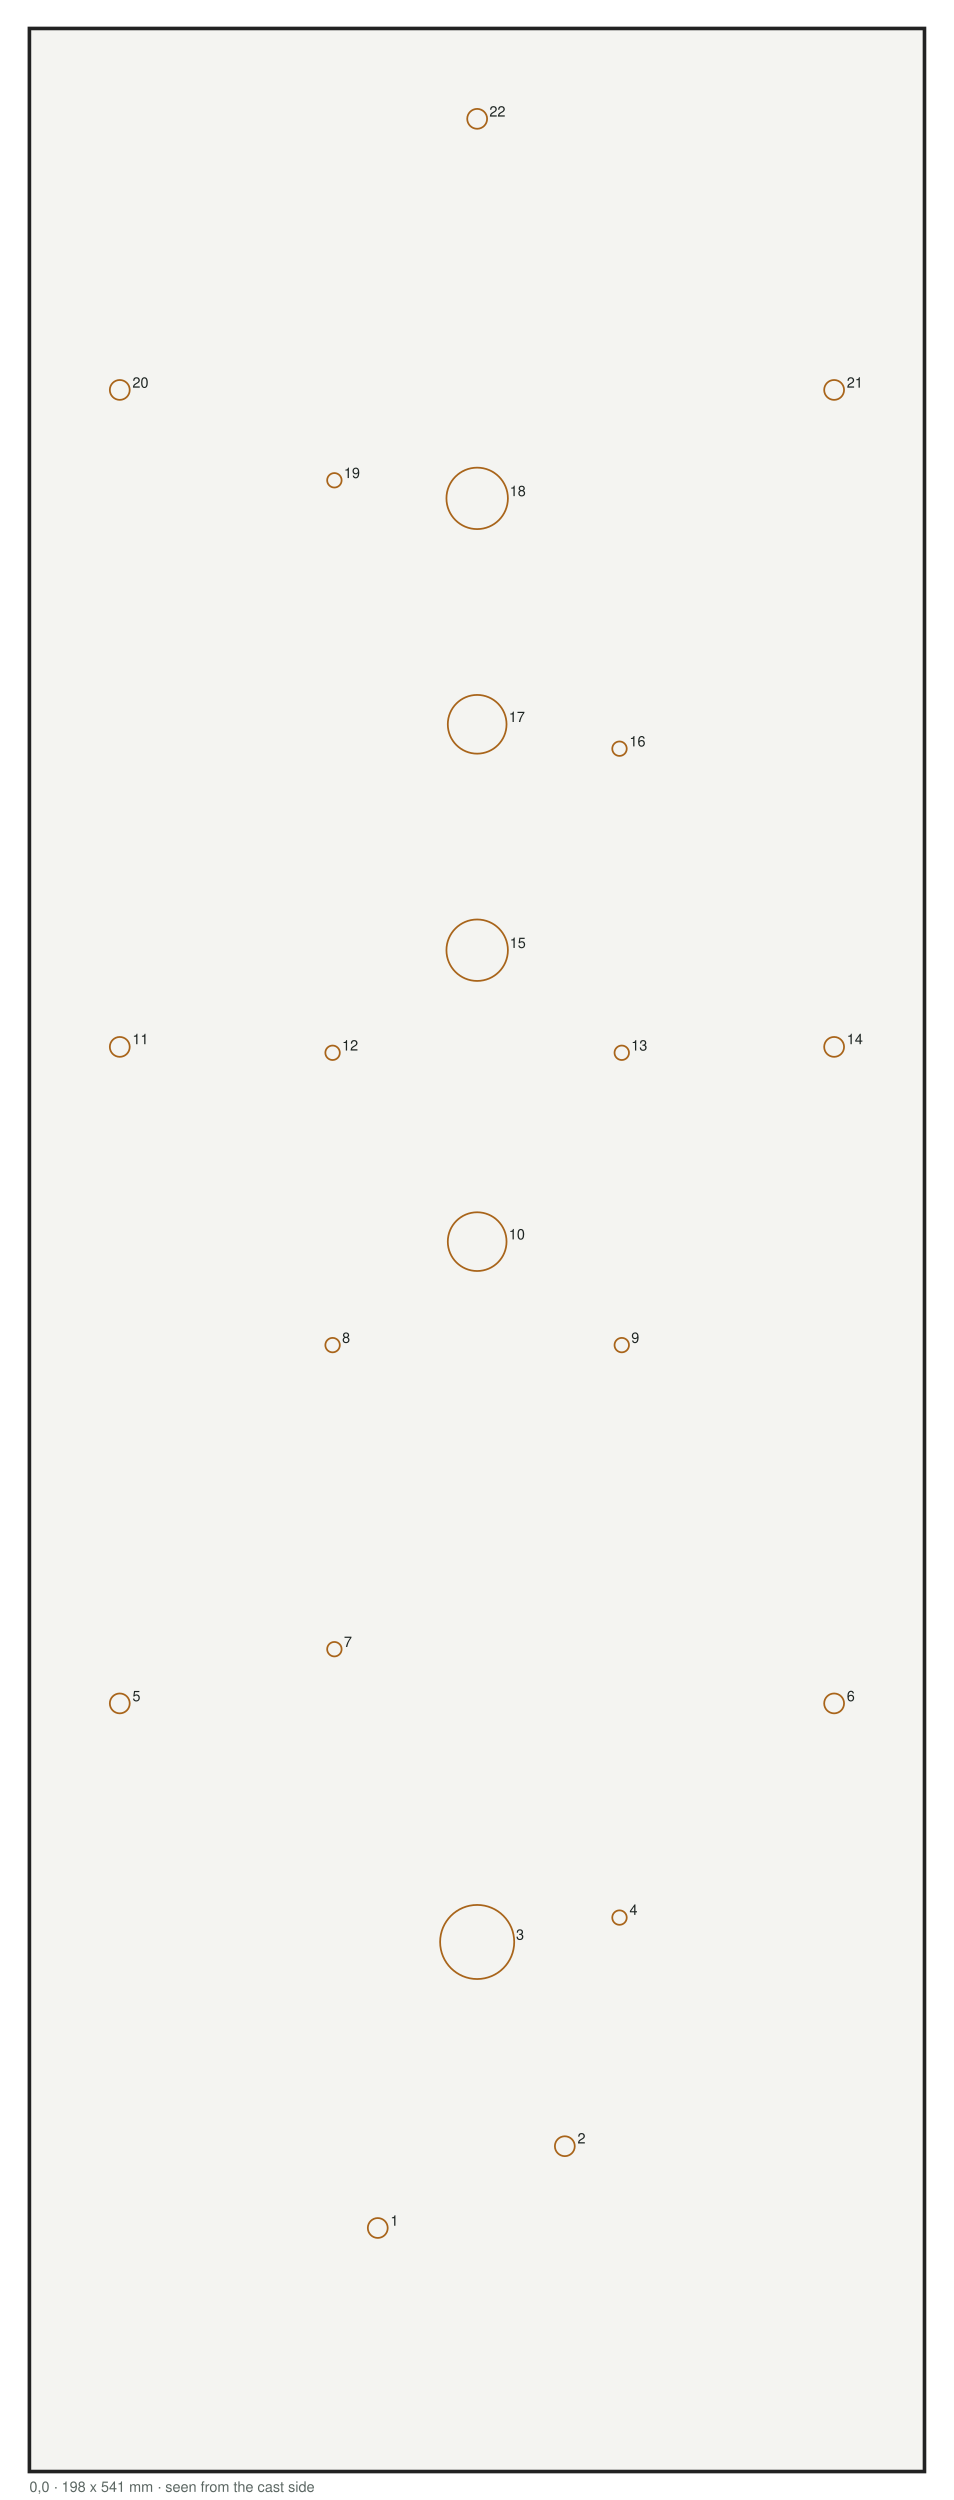
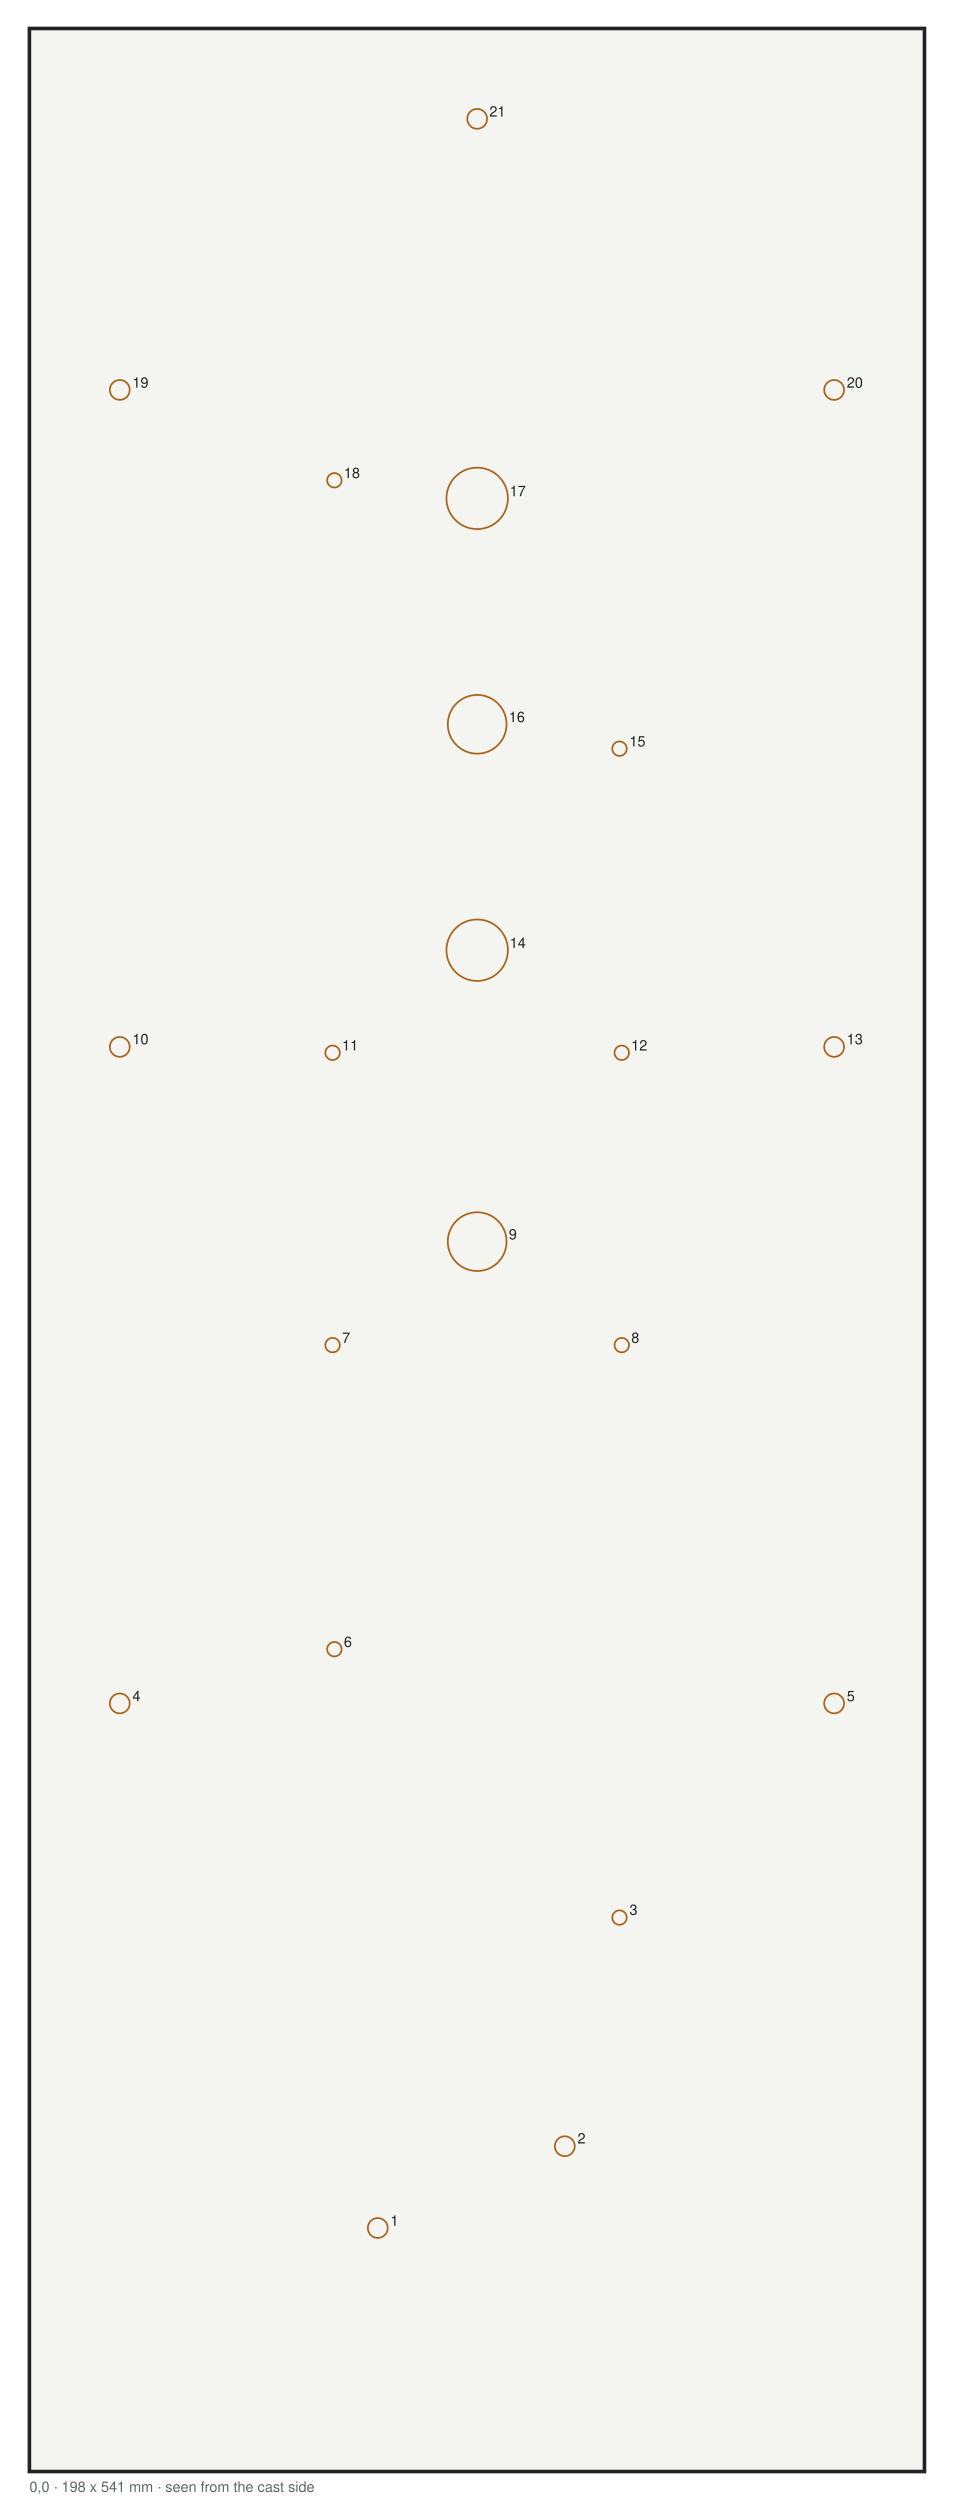
<svg xmlns="http://www.w3.org/2000/svg" viewBox="-6.3 -6.3 210.7 553.3" width="211mm" height="553mm" font-family="Helvetica, Arial, sans-serif">
  <polygon points="0.0,540.7 198.1,540.7 198.1,0.0 0.0,0.0" fill="#f4f4f1" stroke="#222" stroke-width="0.8" />
  <circle cx="77.1" cy="486.8" r="2.2" fill="none" stroke="#a8641a" stroke-width="0.39" />
  <text x="79.9" y="486.3" font-size="3.2" fill="#1d2422">1</text>
  <circle cx="118.5" cy="468.7" r="2.2" fill="none" stroke="#a8641a" stroke-width="0.39" />
  <text x="121.3" y="468.1" font-size="3.2" fill="#1d2422">2</text>
-   <circle cx="99.1" cy="423.5" r="8.2" fill="none" stroke="#a8641a" stroke-width="0.39" />
-   <text x="107.7" y="423.0" font-size="3.2" fill="#1d2422">3</text>
  <circle cx="130.6" cy="418.1" r="1.6" fill="none" stroke="#a8641a" stroke-width="0.39" />
-   <text x="132.8" y="417.5" font-size="3.2" fill="#1d2422">4</text>
+   <text x="132.8" y="417.5" font-size="3.2" fill="#1d2422">3</text>
  <circle cx="20.0" cy="370.7" r="2.2" fill="none" stroke="#a8641a" stroke-width="0.39" />
-   <text x="22.8" y="370.2" font-size="3.2" fill="#1d2422">5</text>
+   <text x="22.8" y="370.2" font-size="3.2" fill="#1d2422">4</text>
  <circle cx="178.1" cy="370.7" r="2.2" fill="none" stroke="#a8641a" stroke-width="0.39" />
-   <text x="180.9" y="370.2" font-size="3.2" fill="#1d2422">6</text>
+   <text x="180.9" y="370.2" font-size="3.2" fill="#1d2422">5</text>
  <circle cx="67.5" cy="358.7" r="1.6" fill="none" stroke="#a8641a" stroke-width="0.39" />
-   <text x="69.6" y="358.2" font-size="3.2" fill="#1d2422">7</text>
+   <text x="69.6" y="358.2" font-size="3.2" fill="#1d2422">6</text>
  <circle cx="67.1" cy="291.4" r="1.6" fill="none" stroke="#a8641a" stroke-width="0.39" />
-   <text x="69.2" y="290.9" font-size="3.2" fill="#1d2422">8</text>
+   <text x="69.2" y="290.9" font-size="3.2" fill="#1d2422">7</text>
  <circle cx="131.1" cy="291.4" r="1.6" fill="none" stroke="#a8641a" stroke-width="0.39" />
-   <text x="133.2" y="290.9" font-size="3.2" fill="#1d2422">9</text>
+   <text x="133.2" y="290.9" font-size="3.2" fill="#1d2422">8</text>
  <circle cx="99.1" cy="268.5" r="6.5" fill="none" stroke="#a8641a" stroke-width="0.39" />
-   <text x="106.1" y="268.0" font-size="3.2" fill="#1d2422">10</text>
+   <text x="106.1" y="268.0" font-size="3.2" fill="#1d2422">9</text>
  <circle cx="20.0" cy="225.4" r="2.2" fill="none" stroke="#a8641a" stroke-width="0.39" />
-   <text x="22.8" y="224.8" font-size="3.2" fill="#1d2422">11</text>
+   <text x="22.8" y="224.8" font-size="3.2" fill="#1d2422">10</text>
  <circle cx="67.1" cy="226.7" r="1.6" fill="none" stroke="#a8641a" stroke-width="0.39" />
-   <text x="69.2" y="226.2" font-size="3.2" fill="#1d2422">12</text>
+   <text x="69.2" y="226.2" font-size="3.2" fill="#1d2422">11</text>
  <circle cx="131.1" cy="226.7" r="1.6" fill="none" stroke="#a8641a" stroke-width="0.39" />
-   <text x="133.2" y="226.2" font-size="3.2" fill="#1d2422">13</text>
+   <text x="133.2" y="226.2" font-size="3.2" fill="#1d2422">12</text>
  <circle cx="178.1" cy="225.4" r="2.2" fill="none" stroke="#a8641a" stroke-width="0.39" />
-   <text x="180.9" y="224.8" font-size="3.2" fill="#1d2422">14</text>
+   <text x="180.9" y="224.8" font-size="3.2" fill="#1d2422">13</text>
  <circle cx="99.1" cy="204.0" r="6.8" fill="none" stroke="#a8641a" stroke-width="0.39" />
-   <text x="106.3" y="203.5" font-size="3.2" fill="#1d2422">15</text>
+   <text x="106.3" y="203.5" font-size="3.2" fill="#1d2422">14</text>
  <circle cx="130.6" cy="159.4" r="1.6" fill="none" stroke="#a8641a" stroke-width="0.39" />
-   <text x="132.8" y="158.9" font-size="3.2" fill="#1d2422">16</text>
+   <text x="132.8" y="158.9" font-size="3.2" fill="#1d2422">15</text>
  <circle cx="99.1" cy="154.0" r="6.5" fill="none" stroke="#a8641a" stroke-width="0.39" />
-   <text x="106.1" y="153.5" font-size="3.2" fill="#1d2422">17</text>
+   <text x="106.1" y="153.5" font-size="3.2" fill="#1d2422">16</text>
  <circle cx="99.1" cy="104.0" r="6.8" fill="none" stroke="#a8641a" stroke-width="0.39" />
-   <text x="106.3" y="103.5" font-size="3.2" fill="#1d2422">18</text>
+   <text x="106.3" y="103.5" font-size="3.2" fill="#1d2422">17</text>
  <circle cx="67.5" cy="100.0" r="1.6" fill="none" stroke="#a8641a" stroke-width="0.39" />
-   <text x="69.6" y="99.5" font-size="3.2" fill="#1d2422">19</text>
+   <text x="69.6" y="99.5" font-size="3.2" fill="#1d2422">18</text>
  <circle cx="20.0" cy="80.0" r="2.2" fill="none" stroke="#a8641a" stroke-width="0.39" />
-   <text x="22.8" y="79.5" font-size="3.2" fill="#1d2422">20</text>
+   <text x="22.8" y="79.5" font-size="3.2" fill="#1d2422">19</text>
  <circle cx="178.1" cy="80.0" r="2.2" fill="none" stroke="#a8641a" stroke-width="0.39" />
-   <text x="180.9" y="79.5" font-size="3.2" fill="#1d2422">21</text>
+   <text x="180.9" y="79.5" font-size="3.2" fill="#1d2422">20</text>
  <circle cx="99.1" cy="20.0" r="2.2" fill="none" stroke="#a8641a" stroke-width="0.39" />
-   <text x="101.8" y="19.5" font-size="3.2" fill="#1d2422">22</text>
+   <text x="101.8" y="19.5" font-size="3.2" fill="#1d2422">21</text>
  <text x="0" y="545.2" font-size="3.2" fill="#5b6662">0,0 · 198 x 541 mm · seen from the cast side</text>
</svg>
